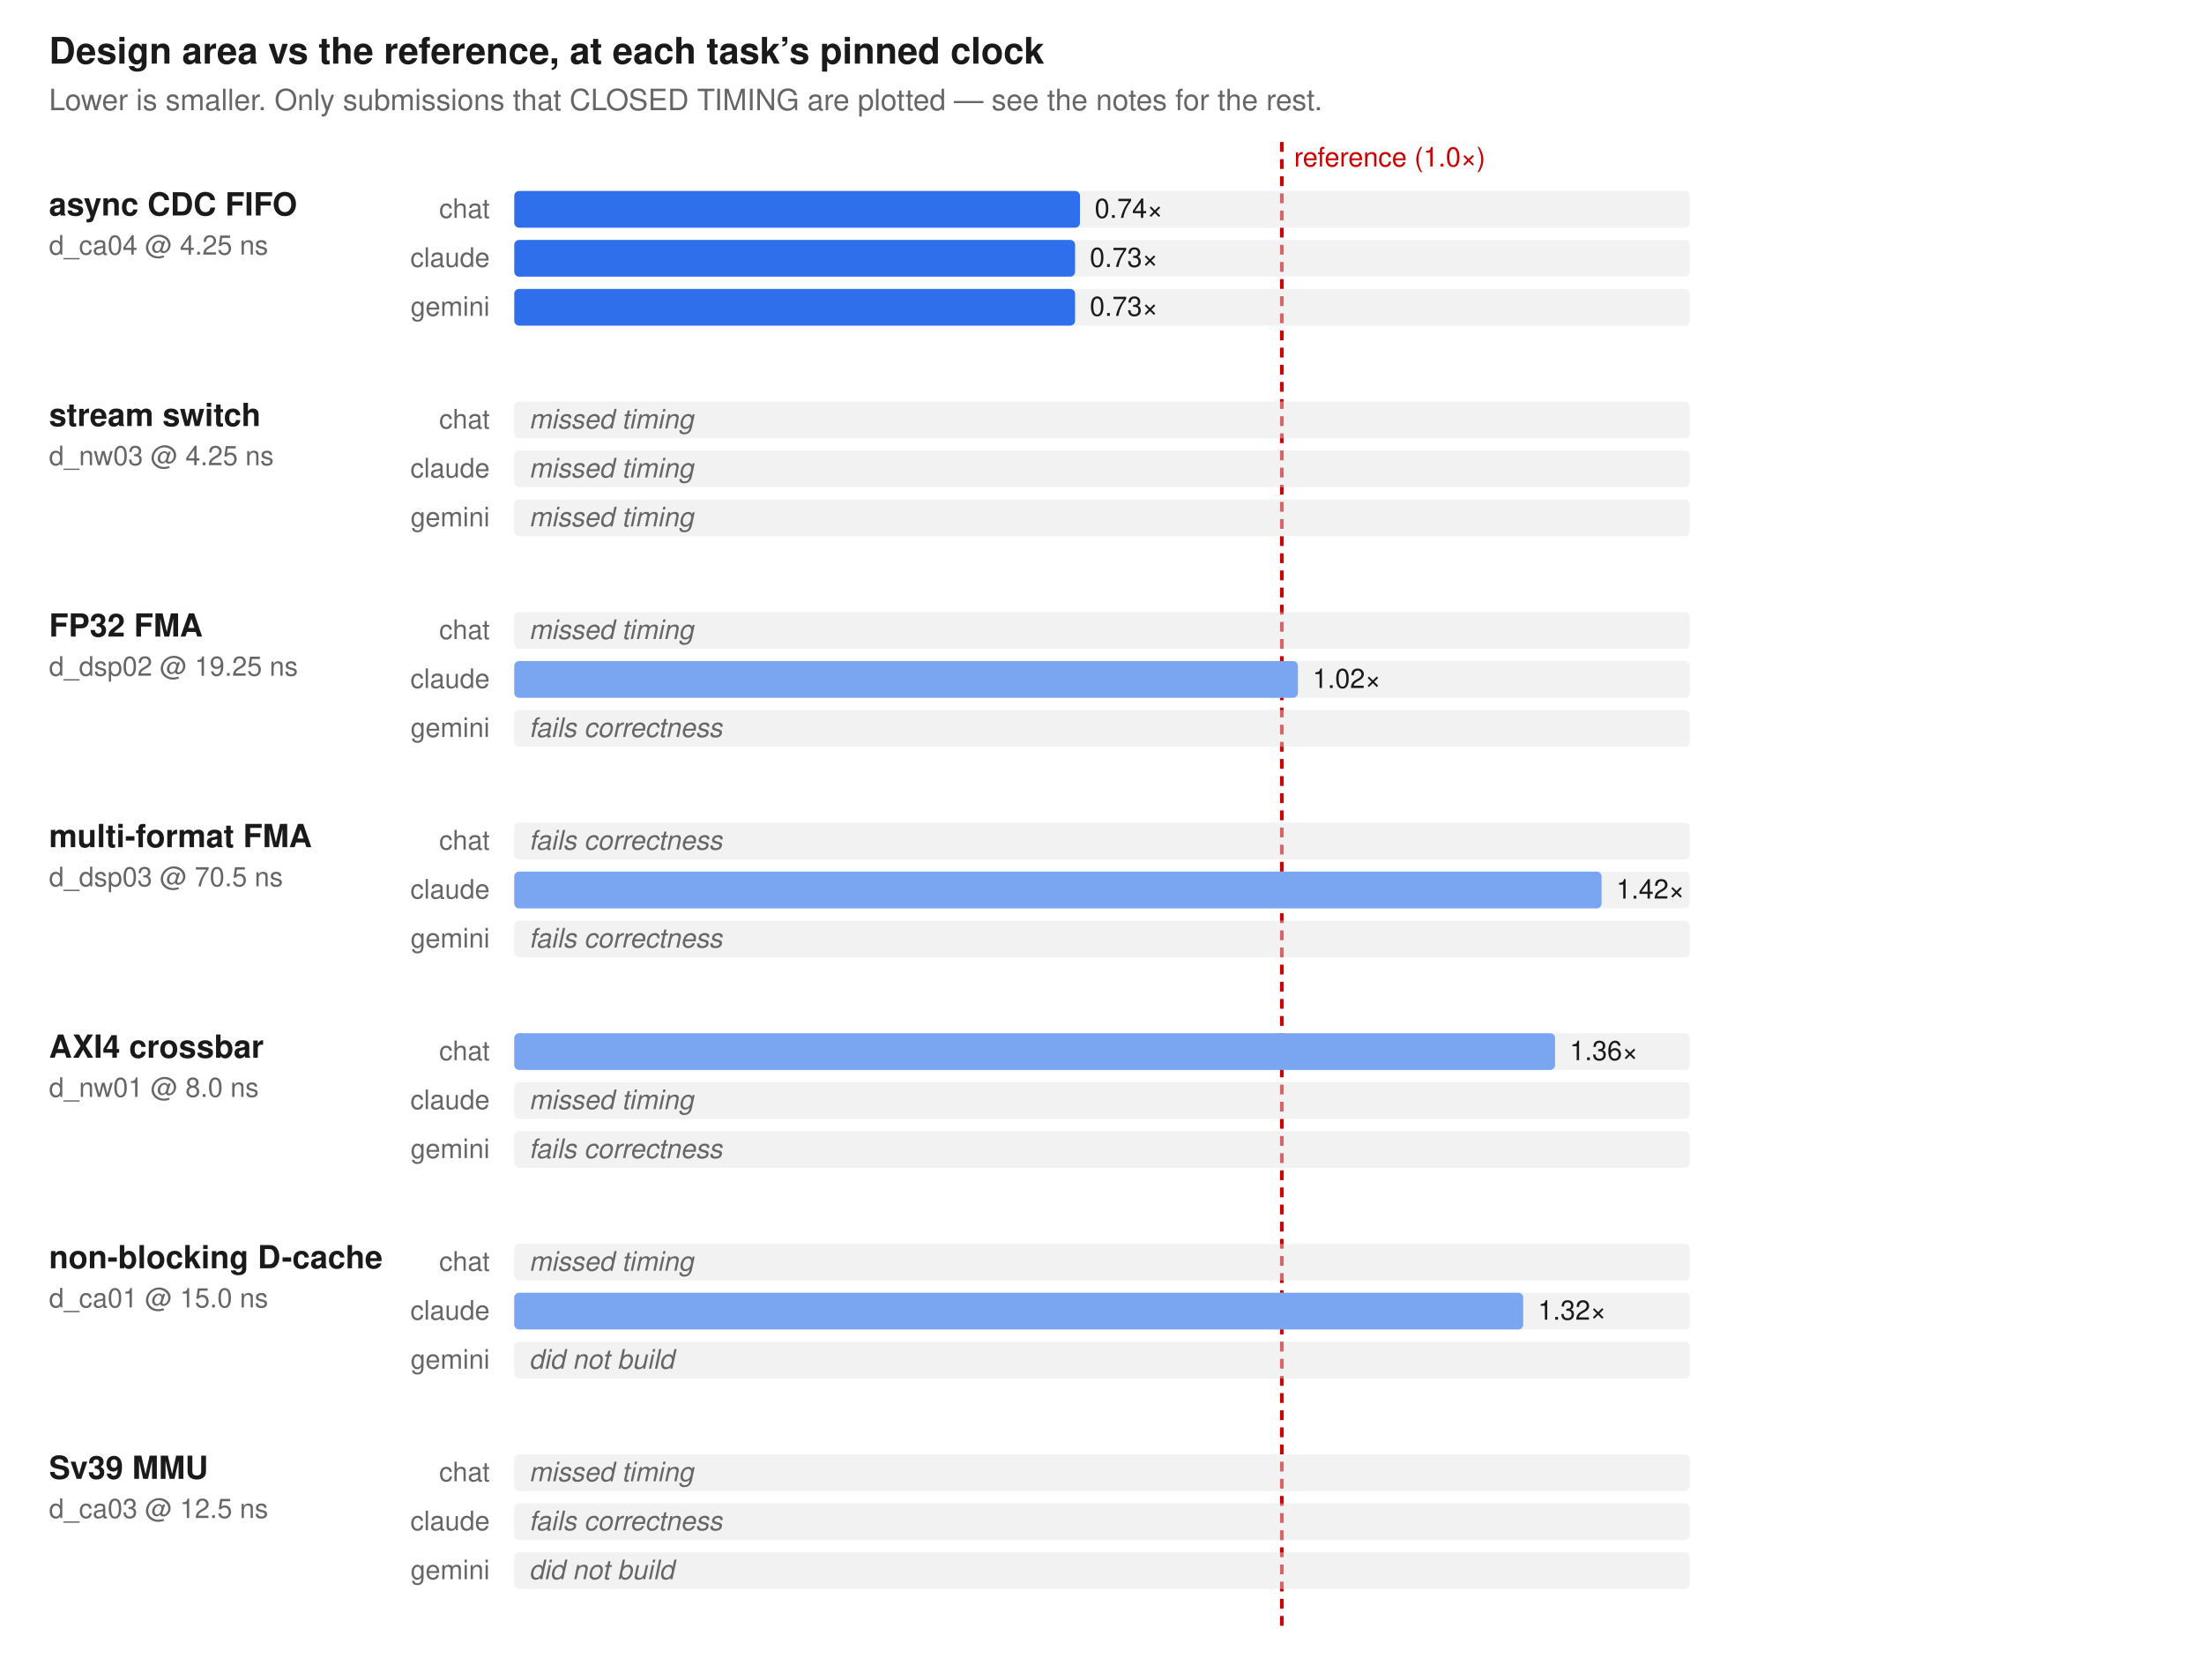
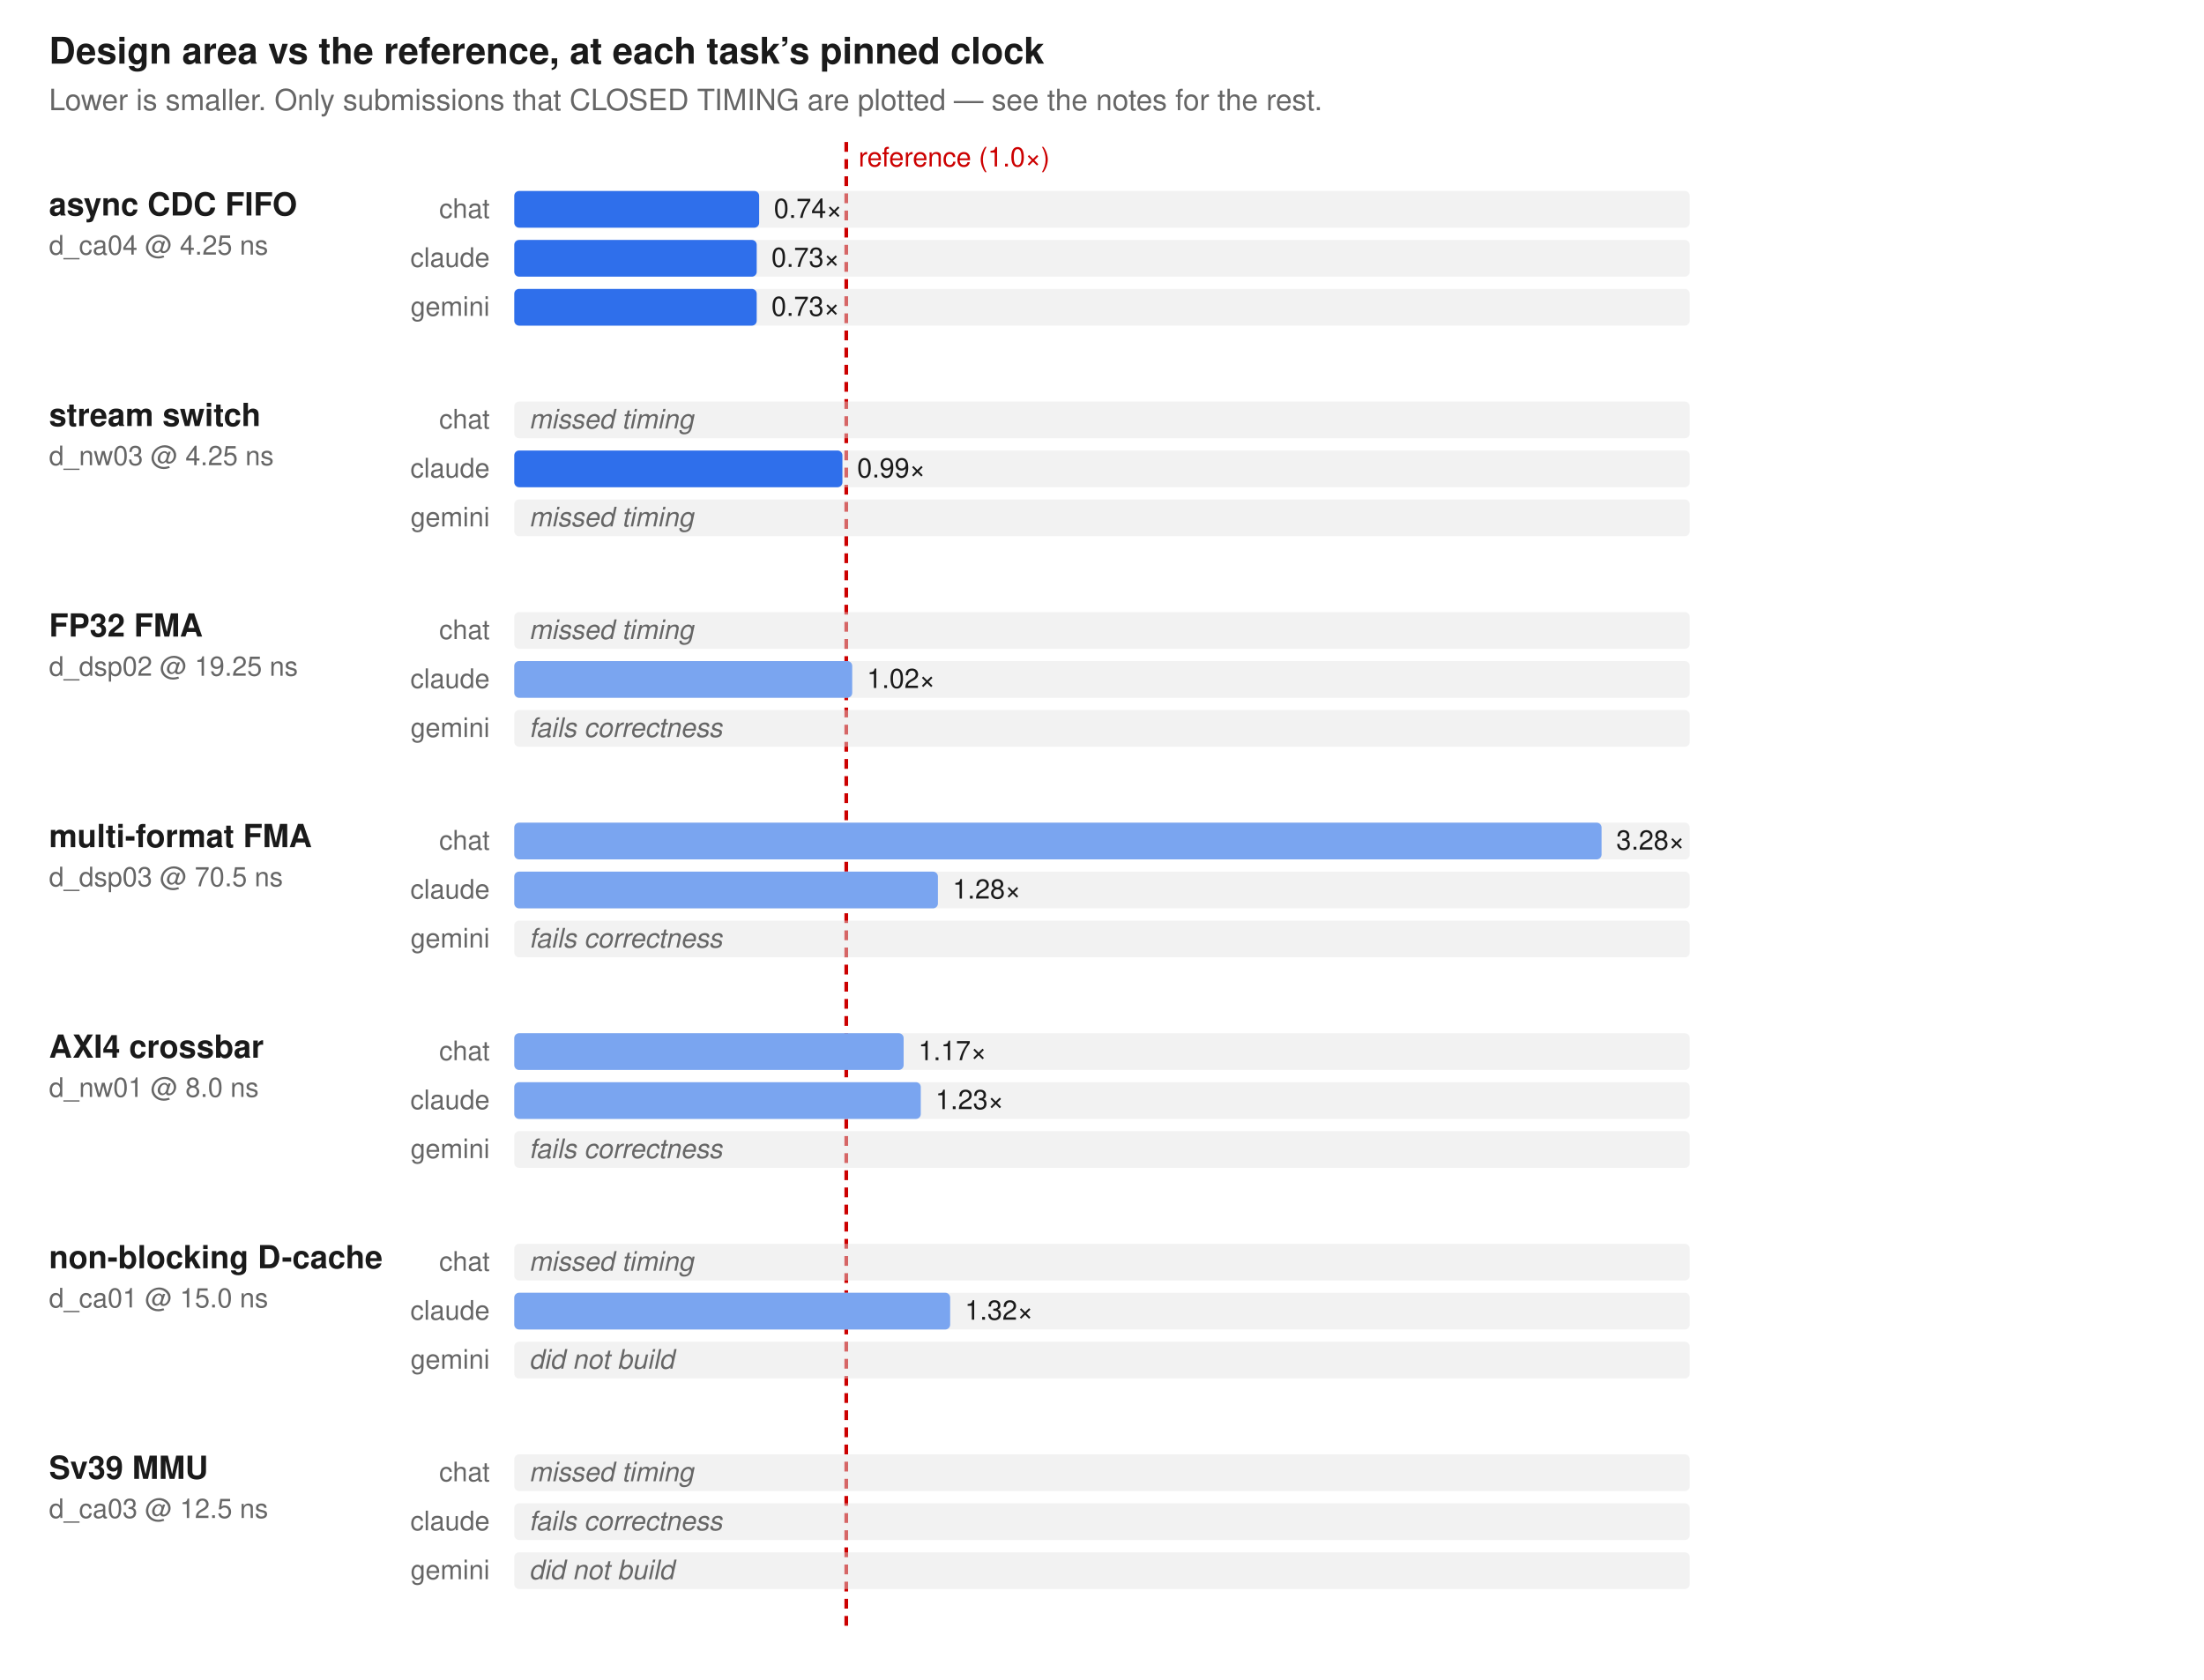
<svg xmlns="http://www.w3.org/2000/svg" viewBox="0 0 900 686" font-family="-apple-system,BlinkMacSystemFont,Segoe UI,Helvetica,Arial,sans-serif">
  <rect width="900" height="686" fill="none" />
  <text x="20" y="26" fill="#1a1a1a" font-size="15" font-weight="600">Design area vs the reference, at each task’s pinned clock</text>
  <text x="20" y="45" fill="#666" font-size="12">Lower is smaller. Only submissions that CLOSED TIMING are plotted — see the notes for the rest.</text>
-   <line x1="523.439" y1="58" x2="523.439" y2="666" stroke="#c00" stroke-width="1.5" stroke-dasharray="4 3" />
-   <text x="528.439" y="68" fill="#c00" font-size="11">reference (1.0×)</text>
+   <line x1="345.57" y1="58" x2="345.57" y2="666" stroke="#c00" stroke-width="1.5" stroke-dasharray="4 3" />
+   <text x="350.57" y="68" fill="#c00" font-size="11">reference (1.0×)</text>
  <text x="20" y="88" fill="#1a1a1a" font-size="13" font-weight="600">async CDC FIFO</text>
  <text x="20" y="104" fill="#666" font-size="11">d_ca04 @ 4.25 ns</text>
  <text x="200" y="89" fill="#666" font-size="11" text-anchor="end">chat</text>
  <rect x="210" y="78" width="480" height="15" rx="2" fill="#e3e3e3" opacity="0.45" />
-   <rect x="210" y="78" width="231" height="15" rx="2" fill="#2f6feb" />
-   <text x="447" y="89" fill="#1a1a1a" font-size="11">0.74×</text>
+   <rect x="210" y="78" width="100" height="15" rx="2" fill="#2f6feb" />
+   <text x="316" y="89" fill="#1a1a1a" font-size="11">0.74×</text>
  <text x="200" y="109" fill="#666" font-size="11" text-anchor="end">claude</text>
  <rect x="210" y="98" width="480" height="15" rx="2" fill="#e3e3e3" opacity="0.45" />
-   <rect x="210" y="98" width="229" height="15" rx="2" fill="#2f6feb" />
-   <text x="445" y="109" fill="#1a1a1a" font-size="11">0.73×</text>
+   <rect x="210" y="98" width="99" height="15" rx="2" fill="#2f6feb" />
+   <text x="315" y="109" fill="#1a1a1a" font-size="11">0.73×</text>
  <text x="200" y="129" fill="#666" font-size="11" text-anchor="end">gemini</text>
  <rect x="210" y="118" width="480" height="15" rx="2" fill="#e3e3e3" opacity="0.45" />
-   <rect x="210" y="118" width="229" height="15" rx="2" fill="#2f6feb" />
-   <text x="445" y="129" fill="#1a1a1a" font-size="11">0.73×</text>
+   <rect x="210" y="118" width="99" height="15" rx="2" fill="#2f6feb" />
+   <text x="315" y="129" fill="#1a1a1a" font-size="11">0.73×</text>
  <text x="20" y="174" fill="#1a1a1a" font-size="13" font-weight="600">stream switch</text>
  <text x="20" y="190" fill="#666" font-size="11">d_nw03 @ 4.25 ns</text>
  <text x="200" y="175" fill="#666" font-size="11" text-anchor="end">chat</text>
  <rect x="210" y="164" width="480" height="15" rx="2" fill="#e3e3e3" opacity="0.45" />
  <text x="216" y="175" fill="#666" font-size="11" font-style="italic">missed timing</text>
  <text x="200" y="195" fill="#666" font-size="11" text-anchor="end">claude</text>
  <rect x="210" y="184" width="480" height="15" rx="2" fill="#e3e3e3" opacity="0.45" />
-   <text x="216" y="195" fill="#666" font-size="11" font-style="italic">missed timing</text>
+   <rect x="210" y="184" width="134" height="15" rx="2" fill="#2f6feb" />
+   <text x="350" y="195" fill="#1a1a1a" font-size="11">0.99×</text>
  <text x="200" y="215" fill="#666" font-size="11" text-anchor="end">gemini</text>
  <rect x="210" y="204" width="480" height="15" rx="2" fill="#e3e3e3" opacity="0.45" />
  <text x="216" y="215" fill="#666" font-size="11" font-style="italic">missed timing</text>
  <text x="20" y="260" fill="#1a1a1a" font-size="13" font-weight="600">FP32 FMA</text>
  <text x="20" y="276" fill="#666" font-size="11">d_dsp02 @ 19.25 ns</text>
  <text x="200" y="261" fill="#666" font-size="11" text-anchor="end">chat</text>
  <rect x="210" y="250" width="480" height="15" rx="2" fill="#e3e3e3" opacity="0.45" />
  <text x="216" y="261" fill="#666" font-size="11" font-style="italic">missed timing</text>
  <text x="200" y="281" fill="#666" font-size="11" text-anchor="end">claude</text>
  <rect x="210" y="270" width="480" height="15" rx="2" fill="#e3e3e3" opacity="0.45" />
-   <rect x="210" y="270" width="320" height="15" rx="2" fill="#7aa5f0" />
-   <text x="536" y="281" fill="#1a1a1a" font-size="11">1.02×</text>
+   <rect x="210" y="270" width="138" height="15" rx="2" fill="#7aa5f0" />
+   <text x="354" y="281" fill="#1a1a1a" font-size="11">1.02×</text>
  <text x="200" y="301" fill="#666" font-size="11" text-anchor="end">gemini</text>
  <rect x="210" y="290" width="480" height="15" rx="2" fill="#e3e3e3" opacity="0.45" />
  <text x="216" y="301" fill="#666" font-size="11" font-style="italic">fails correctness</text>
  <text x="20" y="346" fill="#1a1a1a" font-size="13" font-weight="600">multi-format FMA</text>
  <text x="20" y="362" fill="#666" font-size="11">d_dsp03 @ 70.5 ns</text>
  <text x="200" y="347" fill="#666" font-size="11" text-anchor="end">chat</text>
  <rect x="210" y="336" width="480" height="15" rx="2" fill="#e3e3e3" opacity="0.45" />
-   <text x="216" y="347" fill="#666" font-size="11" font-style="italic">fails correctness</text>
+   <rect x="210" y="336" width="444" height="15" rx="2" fill="#7aa5f0" />
+   <text x="660" y="347" fill="#1a1a1a" font-size="11">3.28×</text>
  <text x="200" y="367" fill="#666" font-size="11" text-anchor="end">claude</text>
  <rect x="210" y="356" width="480" height="15" rx="2" fill="#e3e3e3" opacity="0.45" />
-   <rect x="210" y="356" width="444" height="15" rx="2" fill="#7aa5f0" />
-   <text x="660" y="367" fill="#1a1a1a" font-size="11">1.42×</text>
+   <rect x="210" y="356" width="173" height="15" rx="2" fill="#7aa5f0" />
+   <text x="389" y="367" fill="#1a1a1a" font-size="11">1.28×</text>
  <text x="200" y="387" fill="#666" font-size="11" text-anchor="end">gemini</text>
  <rect x="210" y="376" width="480" height="15" rx="2" fill="#e3e3e3" opacity="0.45" />
  <text x="216" y="387" fill="#666" font-size="11" font-style="italic">fails correctness</text>
  <text x="20" y="432" fill="#1a1a1a" font-size="13" font-weight="600">AXI4 crossbar</text>
  <text x="20" y="448" fill="#666" font-size="11">d_nw01 @ 8.0 ns</text>
  <text x="200" y="433" fill="#666" font-size="11" text-anchor="end">chat</text>
  <rect x="210" y="422" width="480" height="15" rx="2" fill="#e3e3e3" opacity="0.45" />
-   <rect x="210" y="422" width="425" height="15" rx="2" fill="#7aa5f0" />
-   <text x="641" y="433" fill="#1a1a1a" font-size="11">1.36×</text>
+   <rect x="210" y="422" width="159" height="15" rx="2" fill="#7aa5f0" />
+   <text x="375" y="433" fill="#1a1a1a" font-size="11">1.17×</text>
  <text x="200" y="453" fill="#666" font-size="11" text-anchor="end">claude</text>
  <rect x="210" y="442" width="480" height="15" rx="2" fill="#e3e3e3" opacity="0.45" />
-   <text x="216" y="453" fill="#666" font-size="11" font-style="italic">missed timing</text>
+   <rect x="210" y="442" width="166" height="15" rx="2" fill="#7aa5f0" />
+   <text x="382" y="453" fill="#1a1a1a" font-size="11">1.23×</text>
  <text x="200" y="473" fill="#666" font-size="11" text-anchor="end">gemini</text>
  <rect x="210" y="462" width="480" height="15" rx="2" fill="#e3e3e3" opacity="0.45" />
  <text x="216" y="473" fill="#666" font-size="11" font-style="italic">fails correctness</text>
  <text x="20" y="518" fill="#1a1a1a" font-size="13" font-weight="600">non-blocking D-cache</text>
  <text x="20" y="534" fill="#666" font-size="11">d_ca01 @ 15.0 ns</text>
  <text x="200" y="519" fill="#666" font-size="11" text-anchor="end">chat</text>
  <rect x="210" y="508" width="480" height="15" rx="2" fill="#e3e3e3" opacity="0.45" />
  <text x="216" y="519" fill="#666" font-size="11" font-style="italic">missed timing</text>
  <text x="200" y="539" fill="#666" font-size="11" text-anchor="end">claude</text>
  <rect x="210" y="528" width="480" height="15" rx="2" fill="#e3e3e3" opacity="0.45" />
-   <rect x="210" y="528" width="412" height="15" rx="2" fill="#7aa5f0" />
-   <text x="628" y="539" fill="#1a1a1a" font-size="11">1.32×</text>
+   <rect x="210" y="528" width="178" height="15" rx="2" fill="#7aa5f0" />
+   <text x="394" y="539" fill="#1a1a1a" font-size="11">1.32×</text>
  <text x="200" y="559" fill="#666" font-size="11" text-anchor="end">gemini</text>
  <rect x="210" y="548" width="480" height="15" rx="2" fill="#e3e3e3" opacity="0.45" />
  <text x="216" y="559" fill="#666" font-size="11" font-style="italic">did not build</text>
  <text x="20" y="604" fill="#1a1a1a" font-size="13" font-weight="600">Sv39 MMU</text>
  <text x="20" y="620" fill="#666" font-size="11">d_ca03 @ 12.5 ns</text>
  <text x="200" y="605" fill="#666" font-size="11" text-anchor="end">chat</text>
  <rect x="210" y="594" width="480" height="15" rx="2" fill="#e3e3e3" opacity="0.45" />
  <text x="216" y="605" fill="#666" font-size="11" font-style="italic">missed timing</text>
  <text x="200" y="625" fill="#666" font-size="11" text-anchor="end">claude</text>
  <rect x="210" y="614" width="480" height="15" rx="2" fill="#e3e3e3" opacity="0.45" />
  <text x="216" y="625" fill="#666" font-size="11" font-style="italic">fails correctness</text>
  <text x="200" y="645" fill="#666" font-size="11" text-anchor="end">gemini</text>
  <rect x="210" y="634" width="480" height="15" rx="2" fill="#e3e3e3" opacity="0.45" />
  <text x="216" y="645" fill="#666" font-size="11" font-style="italic">did not build</text>
</svg>
